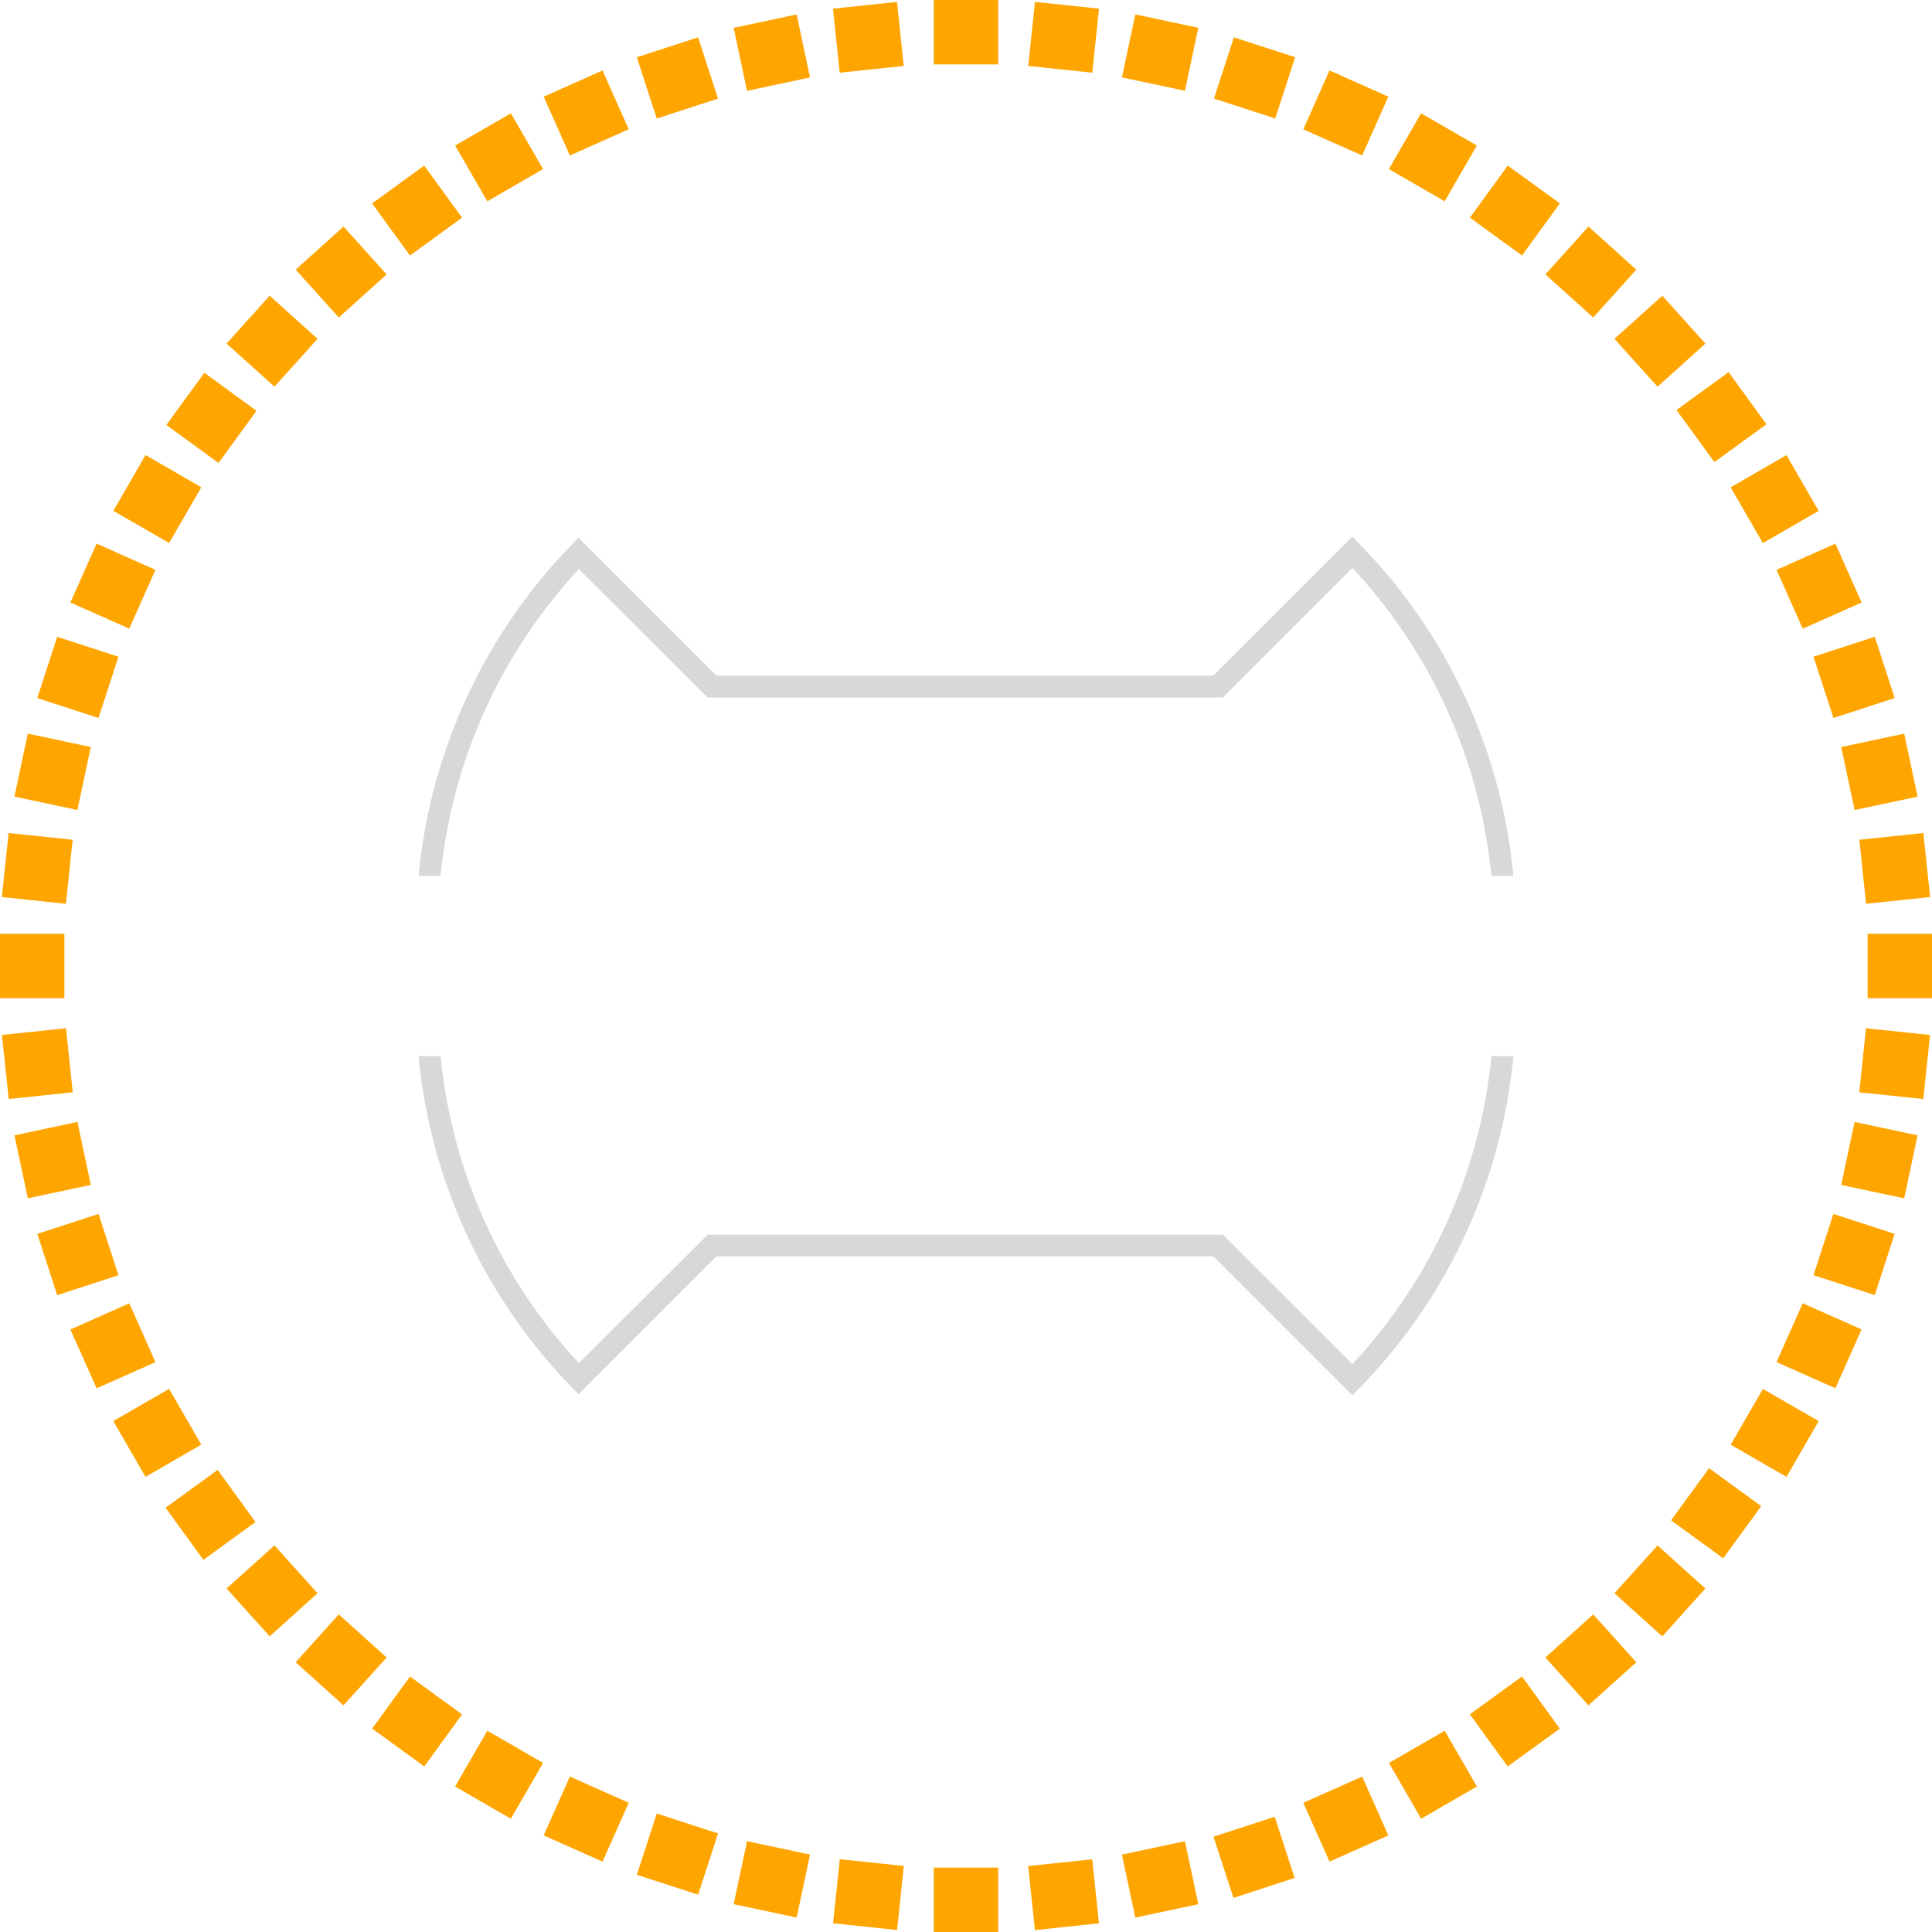
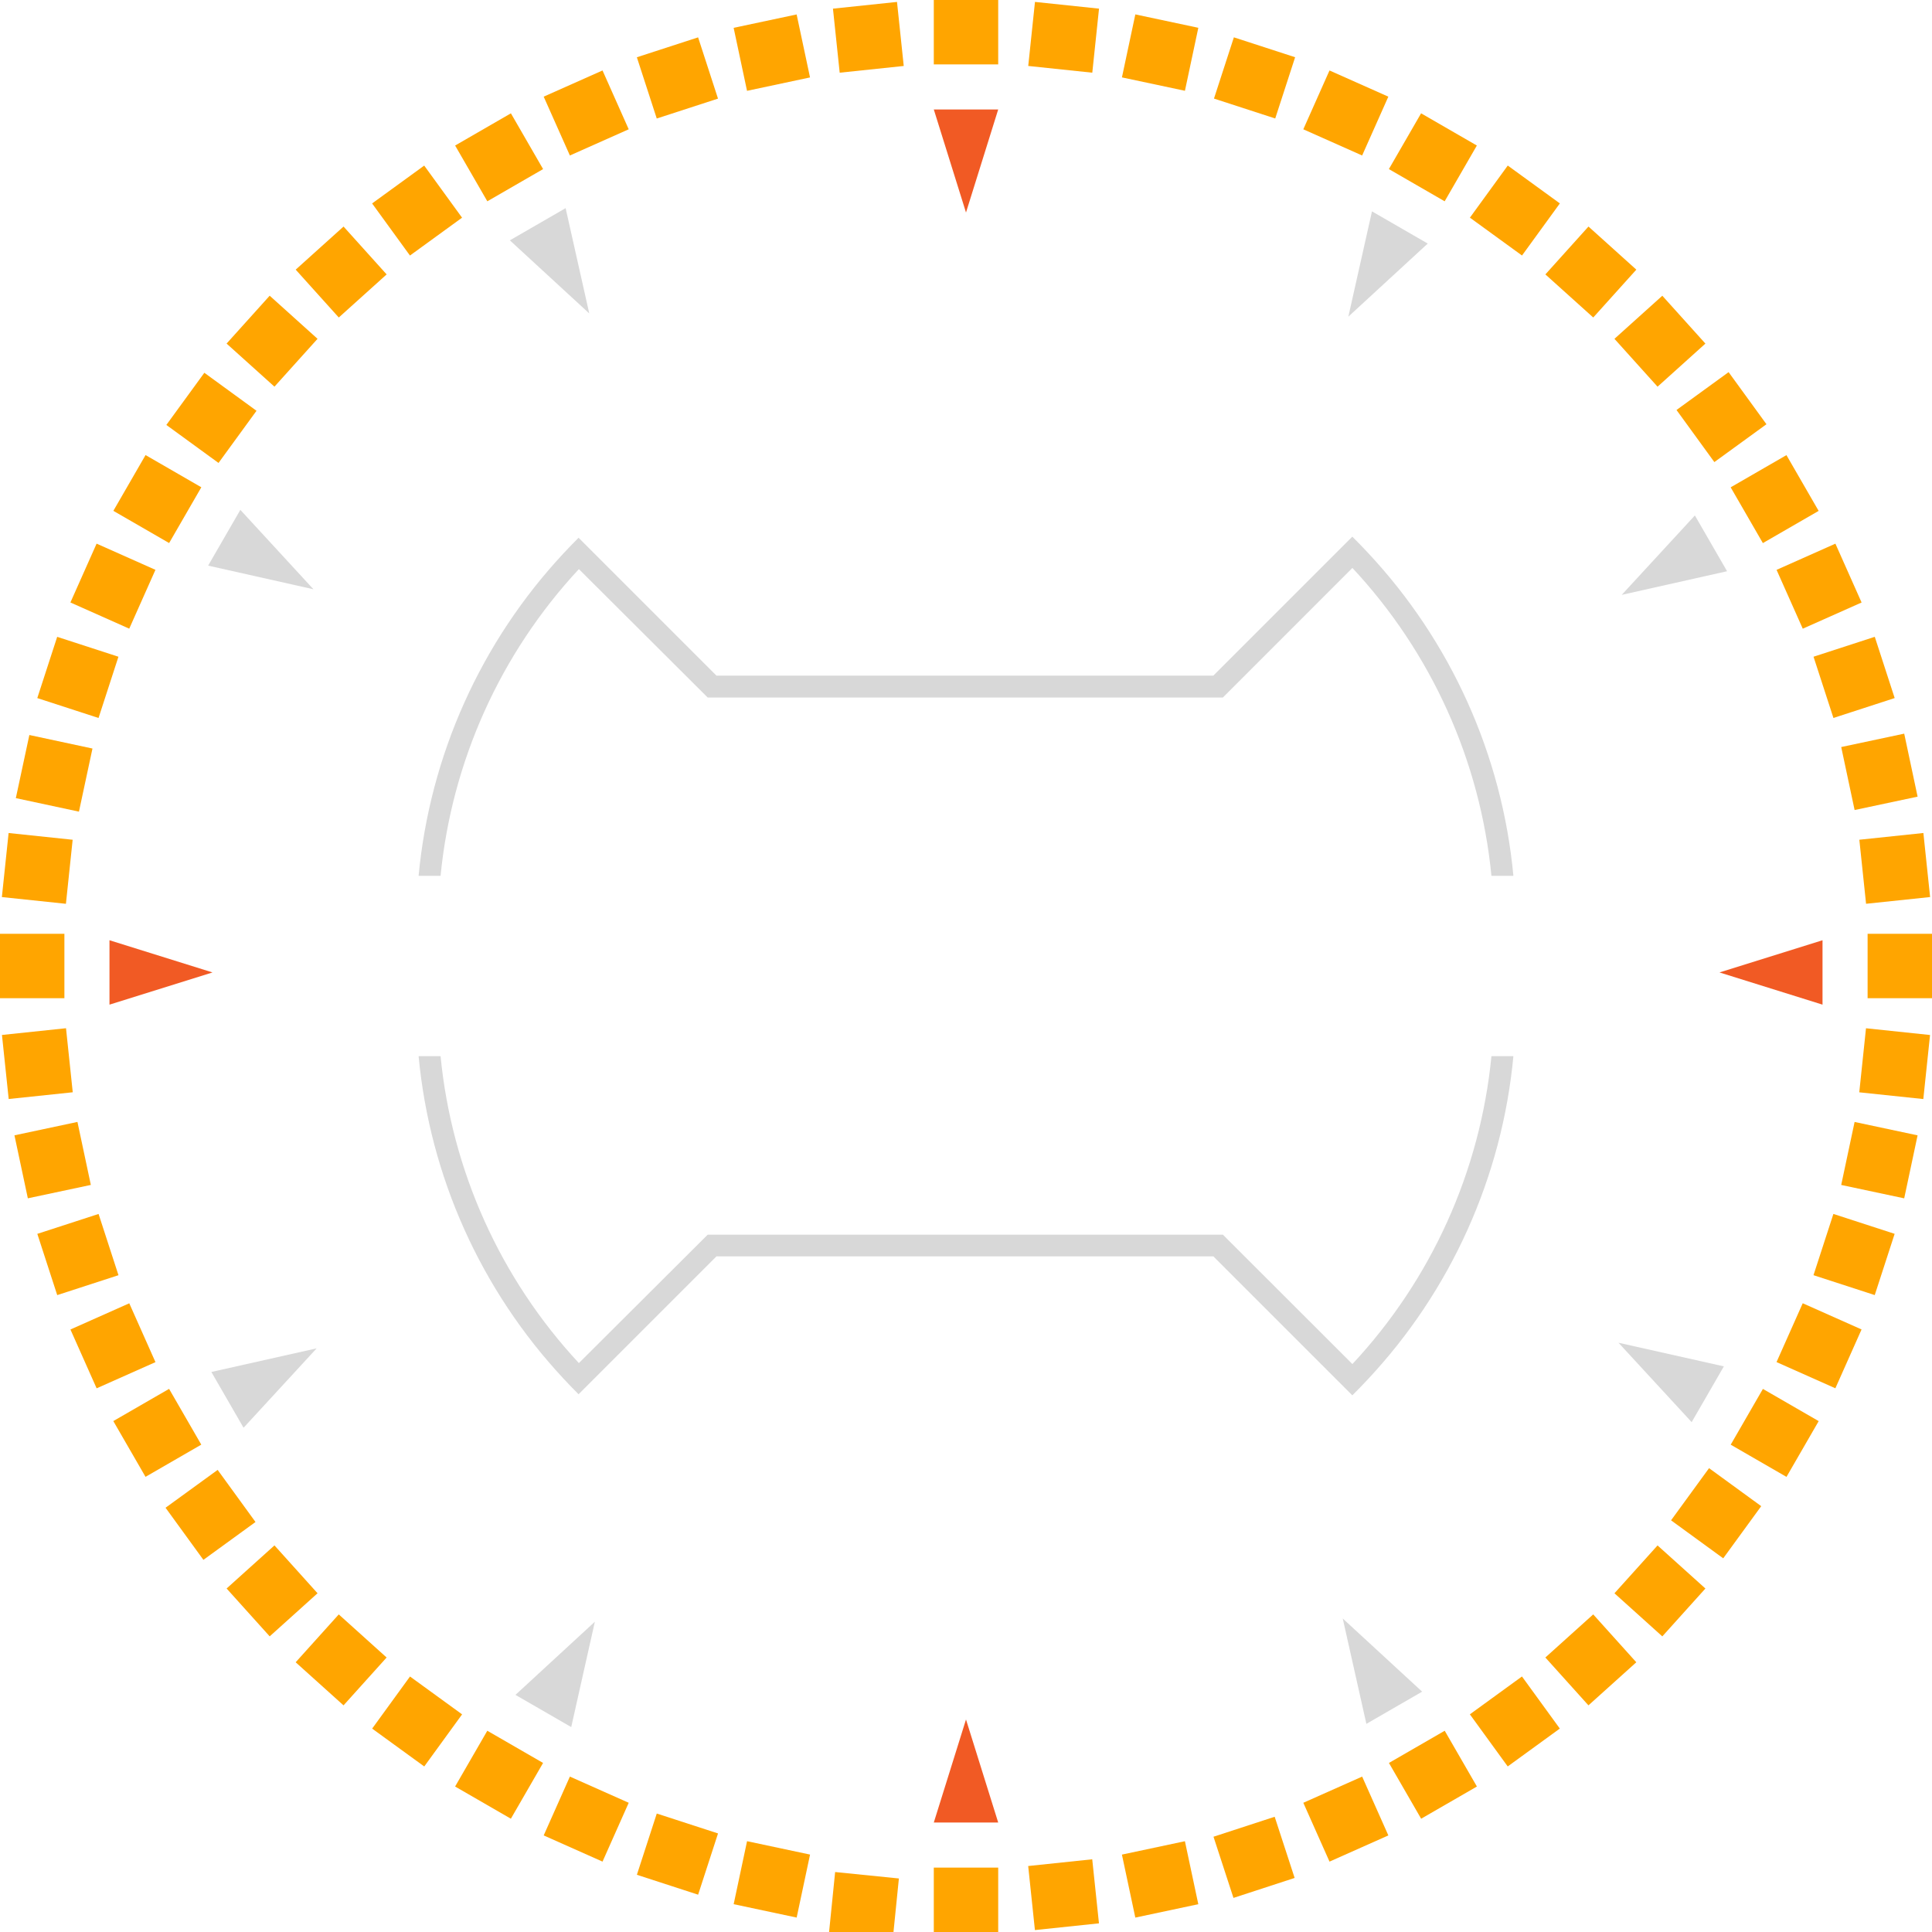
<svg xmlns="http://www.w3.org/2000/svg" id="Layer_1" data-name="Layer 1" viewBox="0 0 300 300">
  <defs>
-     <style>.cls-1{fill:orange;}.cls-2{fill:#d8d8d8;}</style>
+     <style>.cls-1{fill:orange;}.cls-2{fill:#d8d8d8;}.cls-3{fill:#f15a24;}</style>
  </defs>
  <rect class="cls-1" x="145" width="10" height="10" />
  <rect class="cls-1" x="129.84" y="0.79" width="10" height="10" transform="translate(0.13 14.13) rotate(-6)" />
  <rect class="cls-1" x="114.85" y="3.17" width="10" height="10" transform="translate(0.92 25.1) rotate(-12)" />
  <rect class="cls-1" x="100.19" y="7.1" width="10" height="10" transform="translate(1.41 33.1) rotate(-18)" />
  <rect class="cls-1" x="86.02" y="12.54" width="10" height="10" transform="translate(0.74 38.54) rotate(-24)" />
  <rect class="cls-1" x="72.5" y="19.43" width="10" height="10" transform="translate(-1.83 42.02) rotate(-30)" />
  <rect class="cls-1" x="59.77" y="27.69" width="10" height="10" transform="translate(-6.85 44.32) rotate(-36)" />
  <rect class="cls-1" x="47.98" y="37.24" width="10" height="10" transform="translate(-14.66 46.3) rotate(-42)" />
  <rect class="cls-1" x="37.24" y="47.98" width="10" height="10" transform="translate(-25.39 48.92) rotate(-48)" />
  <rect class="cls-1" x="27.69" y="59.77" width="10" height="10" transform="matrix(0.59, -0.81, 0.81, 0.59, -38.92, 53.15)" />
  <rect class="cls-1" x="19.43" y="72.5" width="10" height="10" transform="translate(-54.9 59.9) rotate(-60)" />
  <rect class="cls-1" x="12.54" y="86.02" width="10" height="10" transform="translate(-72.75 70.02) rotate(-66)" />
  <rect class="cls-1" x="7.1" y="100.19" width="10" height="10" transform="translate(-91.69 84.19) rotate(-72)" />
-   <rect class="cls-1" x="3.17" y="114.85" width="10" height="10" transform="translate(-110.76 102.92) rotate(-78)" />
+   <rect class="cls-1" x="3.17" y="114.85" width="10" height="10" transform="matrix(0.21, -0.98, 0.98, 0.21, -110.76, 102.92)" />
  <rect class="cls-1" x="0.79" y="129.84" width="10" height="10" transform="translate(-128.92 126.51) rotate(-84)" />
  <rect class="cls-1" y="145" width="10" height="10" transform="translate(-145 155) rotate(-90)" />
  <rect class="cls-1" x="0.79" y="160.16" width="10" height="10" transform="translate(-157.85 188.18) rotate(-96)" />
  <rect class="cls-1" x="3.17" y="175.15" width="10" height="10" transform="translate(-166.34 225.59) rotate(-102)" />
  <rect class="cls-1" x="7.1" y="189.81" width="10" height="10" transform="translate(-169.44 266.51) rotate(-108)" />
  <rect class="cls-1" x="12.54" y="203.98" width="10" height="10" transform="translate(-166.24 310) rotate(-114)" />
  <rect class="cls-1" x="19.43" y="217.5" width="10" height="10" transform="translate(-156.05 354.9) rotate(-120)" />
  <rect class="cls-1" x="27.69" y="230.23" width="10" height="10" transform="translate(-138.4 399.94) rotate(-126)" />
  <rect class="cls-1" x="37.24" y="242.02" width="10" height="10" transform="translate(-113.06 443.71) rotate(-132)" />
  <rect class="cls-1" x="47.98" y="252.76" width="10" height="10" transform="translate(-80.13 484.75) rotate(-138)" />
  <rect class="cls-1" x="59.77" y="262.31" width="10" height="10" transform="translate(-39.95 521.64) rotate(-144)" />
  <rect class="cls-1" x="72.5" y="270.57" width="10" height="10" transform="translate(6.83 552.98) rotate(-150)" />
  <rect class="cls-1" x="86.02" y="277.46" width="10" height="10" transform="translate(59.29 577.53) rotate(-156)" />
  <rect class="cls-1" x="100.19" y="282.9" width="10" height="10" transform="translate(116.27 594.22) rotate(-162)" />
  <rect class="cls-1" x="114.85" y="286.83" width="10" height="10" transform="translate(176.41 602.2) rotate(-168)" />
-   <rect class="cls-1" x="129.84" y="289.21" width="10" height="10" transform="translate(238.2 600.89) rotate(-174)" />
+   <rect class="cls-1" x="129.84" y="289.21" width="10" height="10" transform="matrix(-0.99, -0.1, 0.1, -0.99, 238.2, 600.89)" />
  <rect class="cls-1" x="145" y="290" width="10" height="10" transform="translate(300 590) rotate(-180)" />
  <rect class="cls-1" x="160.16" y="289.21" width="10" height="10" transform="translate(360.16 569.54) rotate(174)" />
  <rect class="cls-1" x="175.15" y="286.83" width="10" height="10" transform="translate(417.03 539.83) rotate(168)" />
  <rect class="cls-1" x="189.81" y="282.9" width="10" height="10" transform="matrix(-0.95, 0.31, -0.31, -0.95, 469.05, 501.52)" />
  <rect class="cls-1" x="203.98" y="277.46" width="10" height="10" transform="translate(514.78 455.51) rotate(156)" />
  <rect class="cls-1" x="217.5" y="270.57" width="10" height="10" transform="translate(552.98 402.98) rotate(150)" />
  <rect class="cls-1" x="230.23" y="262.31" width="10" height="10" transform="translate(582.65 345.3) rotate(144)" />
  <rect class="cls-1" x="242.02" y="252.76" width="10" height="10" transform="translate(603.07 284.01) rotate(138)" />
  <rect class="cls-1" x="252.76" y="242.02" width="10" height="10" transform="translate(613.8 220.77) rotate(132)" />
  <rect class="cls-1" x="262.31" y="230.23" width="10" height="10" transform="matrix(-0.59, 0.81, -0.81, -0.59, 614.73, 157.24)" />
  <rect class="cls-1" x="270.57" y="217.5" width="10" height="10" transform="translate(606.05 95.1) rotate(120)" />
  <rect class="cls-1" x="277.46" y="203.98" width="10" height="10" transform="translate(588.26 35.93) rotate(114)" />
  <rect class="cls-1" x="282.9" y="189.81" width="10" height="10" transform="translate(562.14 -18.81) rotate(108)" />
  <rect class="cls-1" x="286.83" y="175.15" width="10" height="10" transform="translate(528.72 -67.85) rotate(102)" />
  <rect class="cls-1" x="289.21" y="160.16" width="10" height="10" transform="translate(489.21 -110.17) rotate(96)" />
  <rect class="cls-1" x="290" y="145" width="10" height="10" transform="translate(445 -145) rotate(90)" />
  <rect class="cls-1" x="289.21" y="129.84" width="10" height="10" transform="translate(397.56 -171.85) rotate(84)" />
  <rect class="cls-1" x="286.83" y="114.85" width="10" height="10" transform="translate(348.39 -190.52) rotate(78)" />
  <rect class="cls-1" x="282.9" y="100.19" width="10" height="10" transform="translate(298.98 -201.13) rotate(72)" />
  <rect class="cls-1" x="277.46" y="86.02" width="10" height="10" transform="translate(250.73 -204.04) rotate(66)" />
  <rect class="cls-1" x="270.57" y="72.5" width="10" height="10" transform="translate(204.9 -199.9) rotate(60)" />
  <rect class="cls-1" x="262.31" y="59.77" width="10" height="10" transform="translate(162.59 -189.56) rotate(54)" />
  <rect class="cls-1" x="252.76" y="47.98" width="10" height="10" transform="translate(124.65 -174.02) rotate(48)" />
  <rect class="cls-1" x="242.02" y="37.24" width="10" height="10" transform="translate(91.72 -154.44) rotate(42)" />
  <rect class="cls-1" x="230.23" y="27.69" width="10" height="10" transform="translate(64.14 -132.02) rotate(36)" />
  <rect class="cls-1" x="217.5" y="19.43" width="10" height="10" transform="translate(42.02 -107.98) rotate(30)" />
  <rect class="cls-1" x="203.98" y="12.54" width="10" height="10" transform="translate(25.2 -83.48) rotate(24)" />
  <rect class="cls-1" x="189.81" y="7.1" width="10" height="10" transform="translate(13.27 -59.61) rotate(18)" />
  <rect class="cls-1" x="175.15" y="3.17" width="10" height="10" transform="translate(5.63 -37.28) rotate(12)" />
  <rect class="cls-1" x="160.16" y="0.79" width="10" height="10" transform="translate(1.51 -17.23) rotate(6)" />
  <path class="cls-2" d="M212.36,85.78c-.77-.83-1.56-1.64-2.37-2.45l-2.42,2.42-19.16,19.16H111.25l-19-19L89.84,83.5c-.8.81-1.6,1.62-2.36,2.45A85.1,85.1,0,0,0,65,136h3.41A81.7,81.7,0,0,1,89.89,88.37l20,19.94h80L210,88.19A81.7,81.7,0,0,1,231.59,136H235A85,85,0,0,0,212.36,85.78Z" transform="translate(0)" />
  <path class="cls-2" d="M212.36,214.22c-.77.83-1.56,1.64-2.37,2.45l-2.42-2.42-19.16-19.16H111.25l-19,19-2.41,2.41c-.8-.81-1.6-1.62-2.36-2.45A85.1,85.1,0,0,1,65,164h3.41a81.7,81.7,0,0,0,21.48,47.66l20-19.94h80L210,211.81A81.7,81.7,0,0,0,231.59,164H235A85,85,0,0,1,212.36,214.22Z" transform="translate(0)" />
+   <polyline class="cls-3" points="145 17 155 17 150 33 145 17" />
+   <polyline class="cls-3" points="155 283 145 283 150 267 155 283" />
+   <polyline class="cls-3" points="283 146 283 156 267 151 283 146" />
+   <polyline class="cls-3" points="17 156 17 146 33 151 17 156" />
+   <polyline class="cls-2" points="32.32 87.83 37.32 79.17 48.67 91.5 32.32 87.83" />
+   <polyline class="cls-2" points="267.68 212.17 262.68 220.83 251.32 208.5 267.68 212.17" />
+   <polyline class="cls-2" points="213.04 32.82 221.7 37.82 209.37 49.17 213.04 32.82" />
+   <polyline class="cls-2" points="88.7 268.18 80.04 263.18 92.37 251.82 88.7 268.18" />
+   <polyline class="cls-2" points="79.17 37.32 87.83 32.32 91.5 48.67 79.17 37.32" />
+   <polyline class="cls-2" points="220.83 262.68 212.17 267.68 208.5 251.32 220.83 262.68" />
+   <polyline class="cls-2" points="263.18 80.04 268.18 88.7 251.82 92.37 263.18 80.04" />
+   <polyline class="cls-2" points="37.82 221.7 32.82 213.04 49.17 209.37 37.82 221.7" />
</svg>
